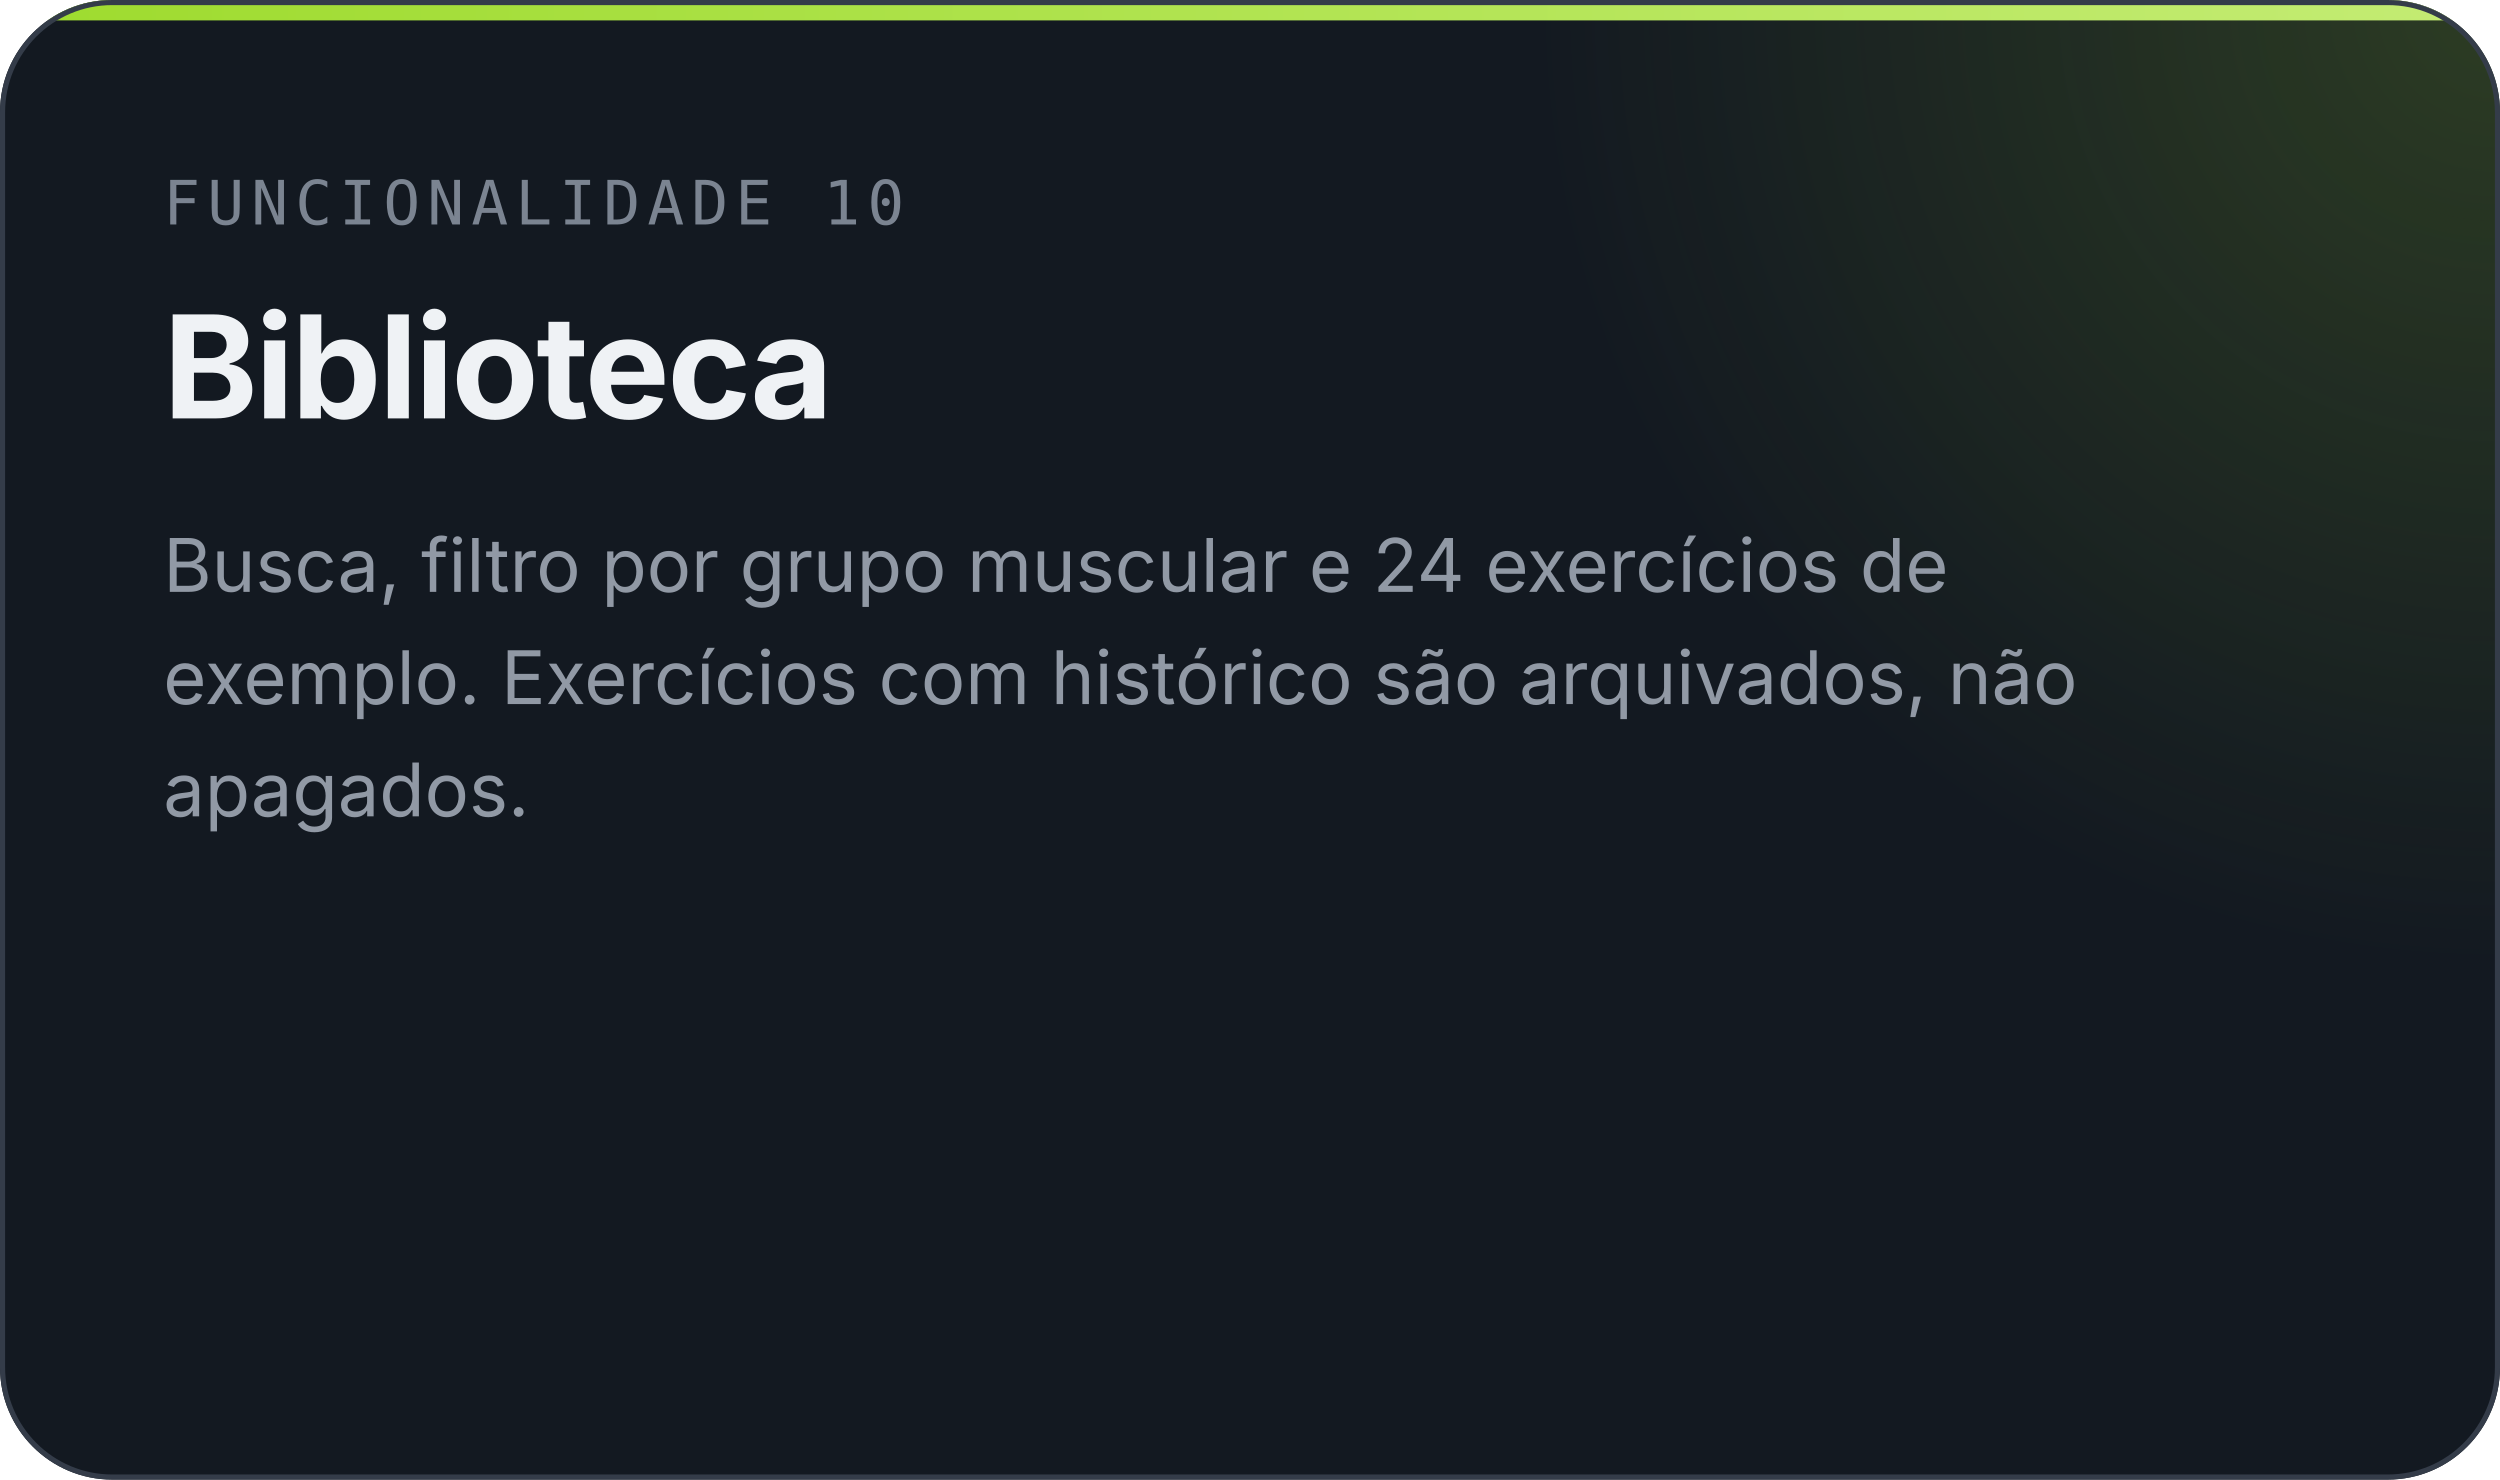
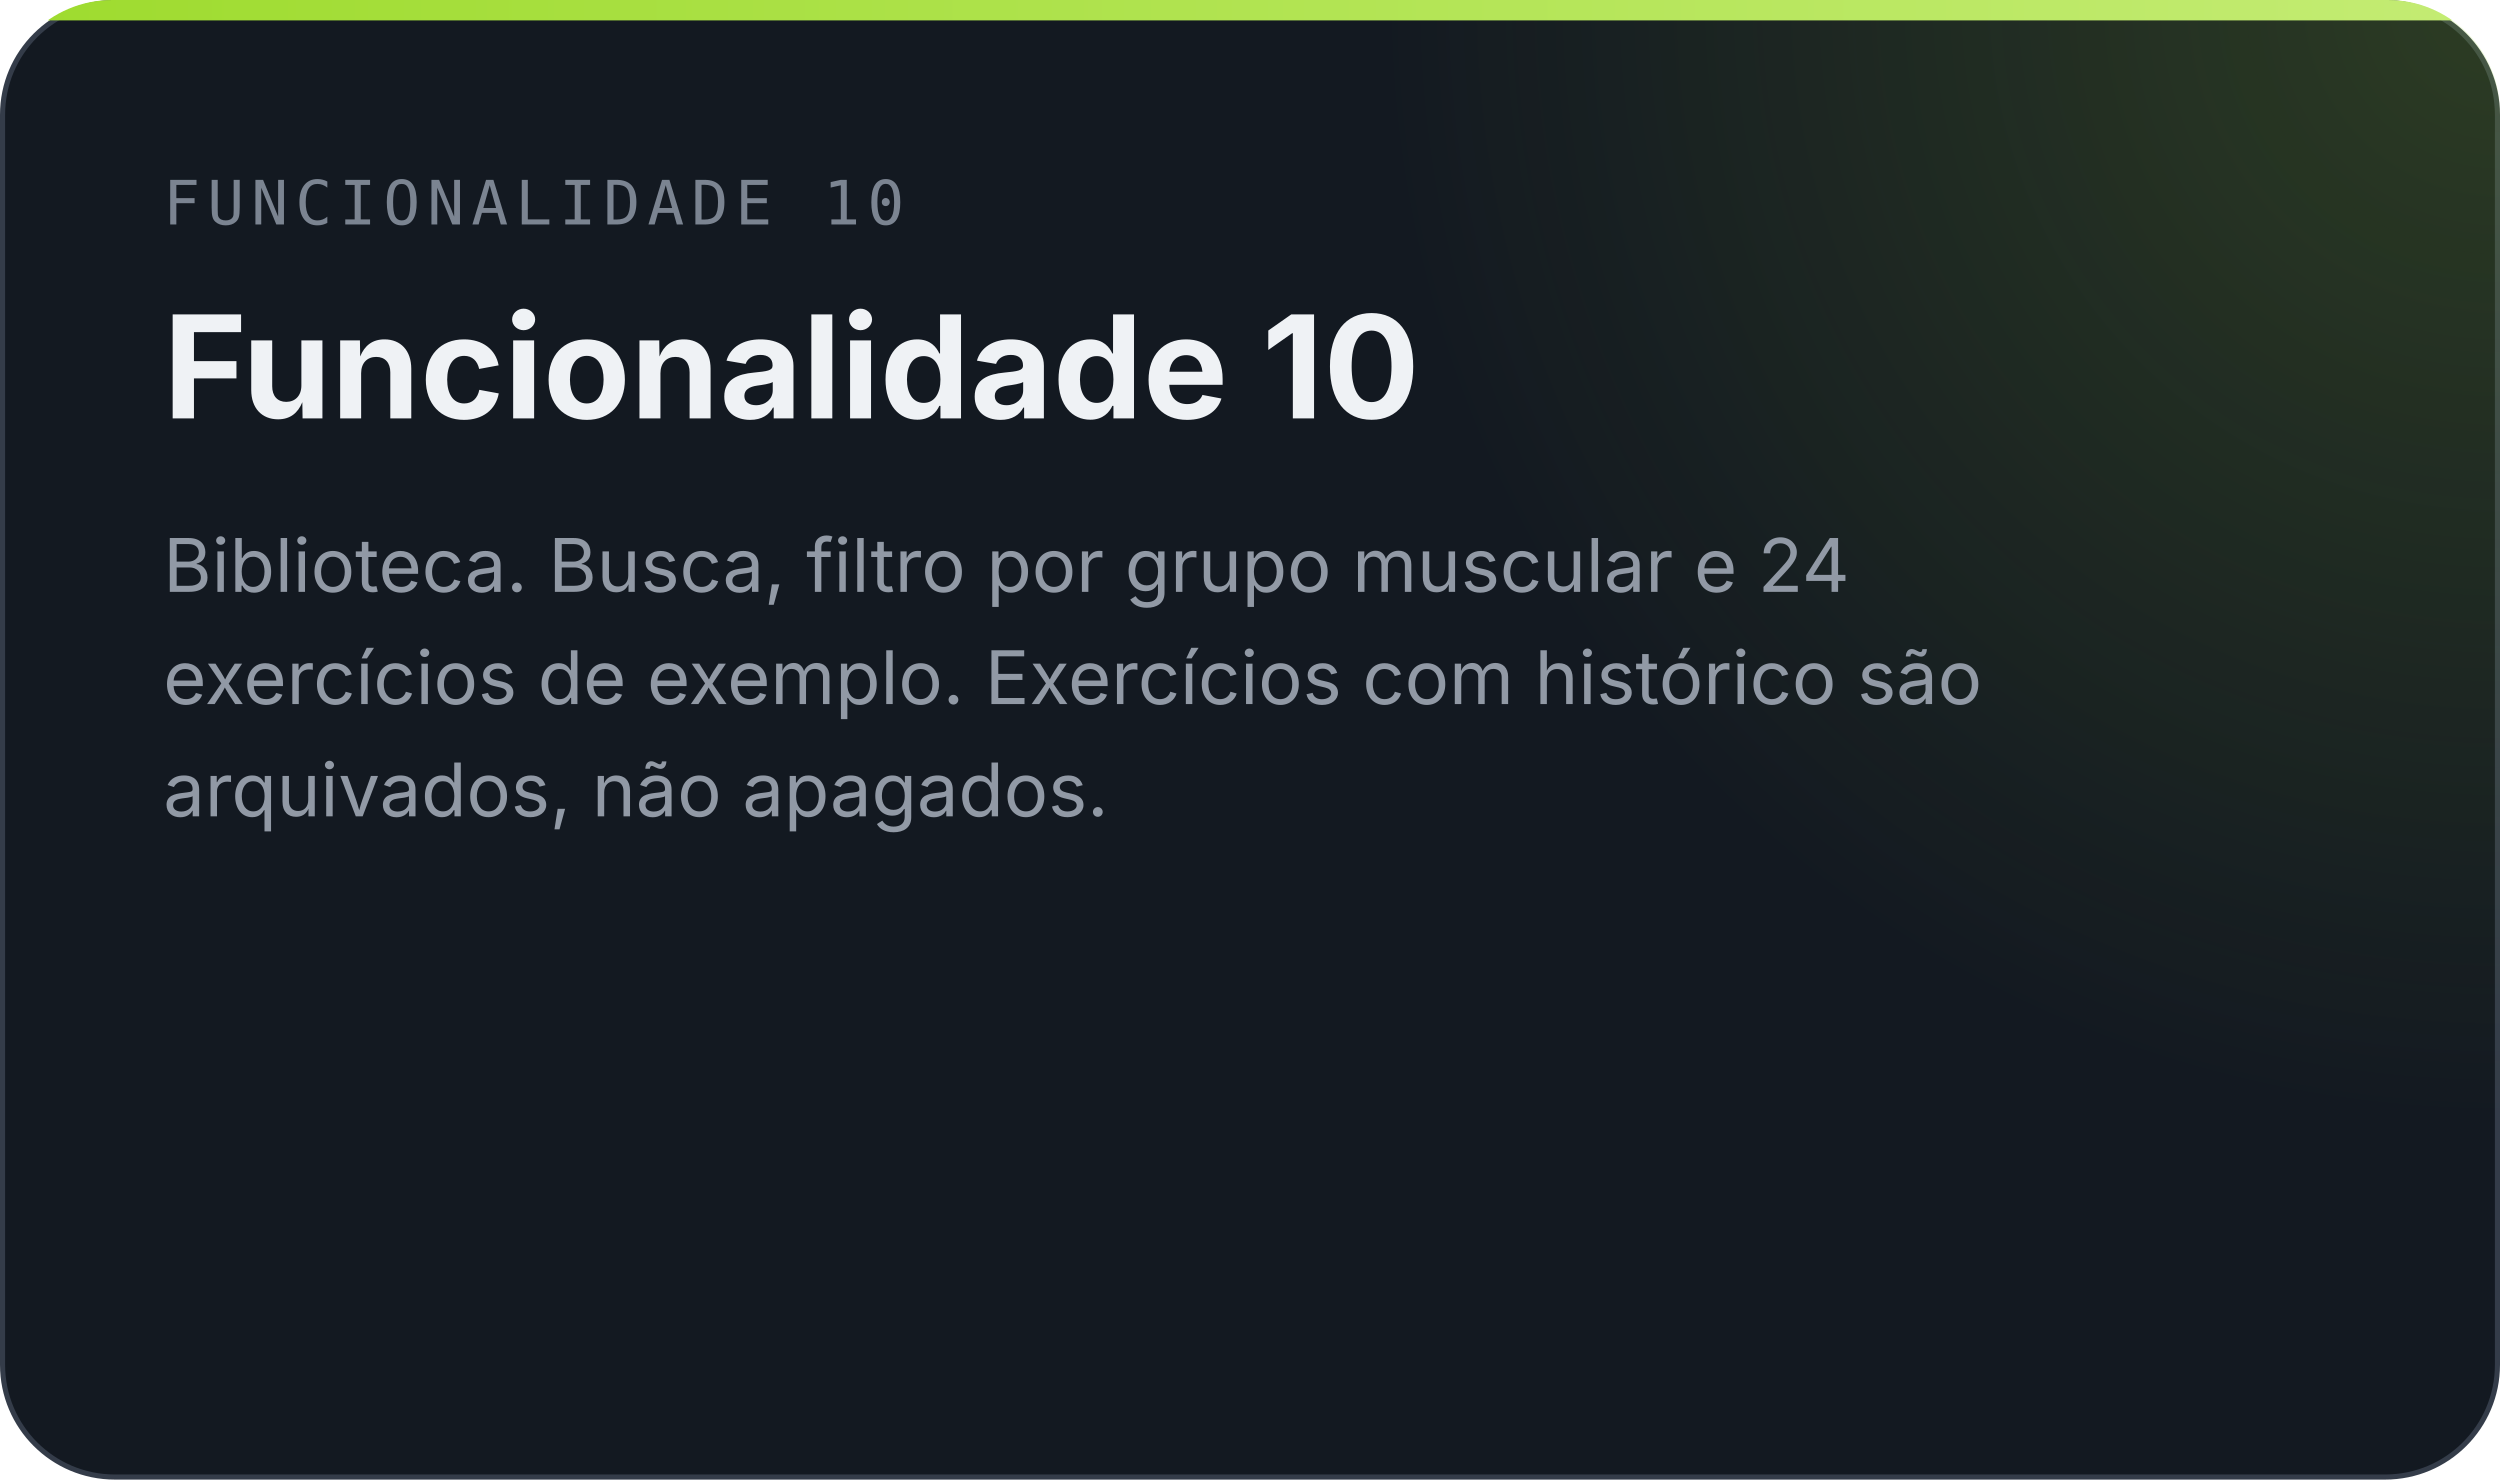
- <svg xmlns="http://www.w3.org/2000/svg" width="490" height="290" viewBox="0 0 490 290" role="img" aria-label="Funcionalidade 10: Biblioteca. Busca, filtro por grupo muscular e 24 exercícios de exemplo. Exercícios com histórico são arquivados, não apagados.">
+ <svg xmlns="http://www.w3.org/2000/svg" width="490" height="290" viewBox="0 0 490 290" role="img" aria-label="Funcionalidade 10. Biblioteca. Busca, filtro por grupo muscular e 24 exercícios de exemplo. Exercícios com histórico são arquivados, não apagados.">
  <defs>
    <linearGradient id="g" x1="0" y1="0" x2="1" y2="0">
      <stop offset="0" stop-color="#9edb2e" />
      <stop offset="1" stop-color="#c4ec74" />
    </linearGradient>
-     <radialGradient id="ga">
+     <radialGradient id="fc" gradientUnits="userSpaceOnUse" cx="490" cy="0" r="220">
      <stop offset="0" stop-color="#9edb2e" stop-opacity="0.18" />
      <stop offset="1" stop-color="#9edb2e" stop-opacity="0" />
    </radialGradient>
-     <clipPath id="c">
+     <clipPath id="fk">
      <rect width="490" height="290" rx="22" />
    </clipPath>
  </defs>
-   <g clip-path="url(#c)">
-     <rect width="490" height="290" fill="#131921" />
-     <circle cx="490" cy="0" r="190" fill="url(#ga)" />
+   <rect x="0.5" y="0.5" width="489" height="289" rx="22" fill="#131921" stroke="#343c49" />
+   <g clip-path="url(#fk)">
+     <rect width="490" height="290" fill="url(#fc)" />
    <rect width="490" height="4" fill="url(#g)" />
  </g>
-   <rect x="0.5" y="0.5" width="489" height="289" rx="21.5" fill="none" stroke="#343c49" />
  <text x="32" y="44" font-family="'JetBrains Mono',Menlo,Consolas,monospace" font-size="12" letter-spacing="1.4" fill="#7b8491">FUNCIONALIDADE 10</text>
-   <text x="32" y="82" font-family="'Inter','Segoe UI',-apple-system,Helvetica,Arial,sans-serif" font-size="28" font-weight="700" letter-spacing="-0.5" fill="#eff2f5">Biblioteca</text>
-   <text x="32" y="116" font-family="'Inter','Segoe UI',-apple-system,Helvetica,Arial,sans-serif" font-size="14.5" fill="#9199a5">Busca, filtro por grupo muscular e 24 exercícios de</text>
-   <text x="32" y="138" font-family="'Inter','Segoe UI',-apple-system,Helvetica,Arial,sans-serif" font-size="14.5" fill="#9199a5">exemplo. Exercícios com histórico são arquivados, não</text>
-   <text x="32" y="160" font-family="'Inter','Segoe UI',-apple-system,Helvetica,Arial,sans-serif" font-size="14.5" fill="#9199a5">apagados.</text>
+   <text x="32" y="82" font-family="'Inter','Segoe UI',-apple-system,Helvetica,Arial,sans-serif" font-size="28" font-weight="700" fill="#eff2f5">Funcionalidade 10</text>
+   <text x="32" y="116" font-family="'Inter','Segoe UI',-apple-system,Helvetica,Arial,sans-serif" font-size="14.5" fill="#9199a5">Biblioteca. Busca, filtro por grupo muscular e 24</text>
+   <text x="32" y="138" font-family="'Inter','Segoe UI',-apple-system,Helvetica,Arial,sans-serif" font-size="14.5" fill="#9199a5">exercícios de exemplo. Exercícios com histórico são</text>
+   <text x="32" y="160" font-family="'Inter','Segoe UI',-apple-system,Helvetica,Arial,sans-serif" font-size="14.5" fill="#9199a5">arquivados, não apagados.</text>
</svg>
